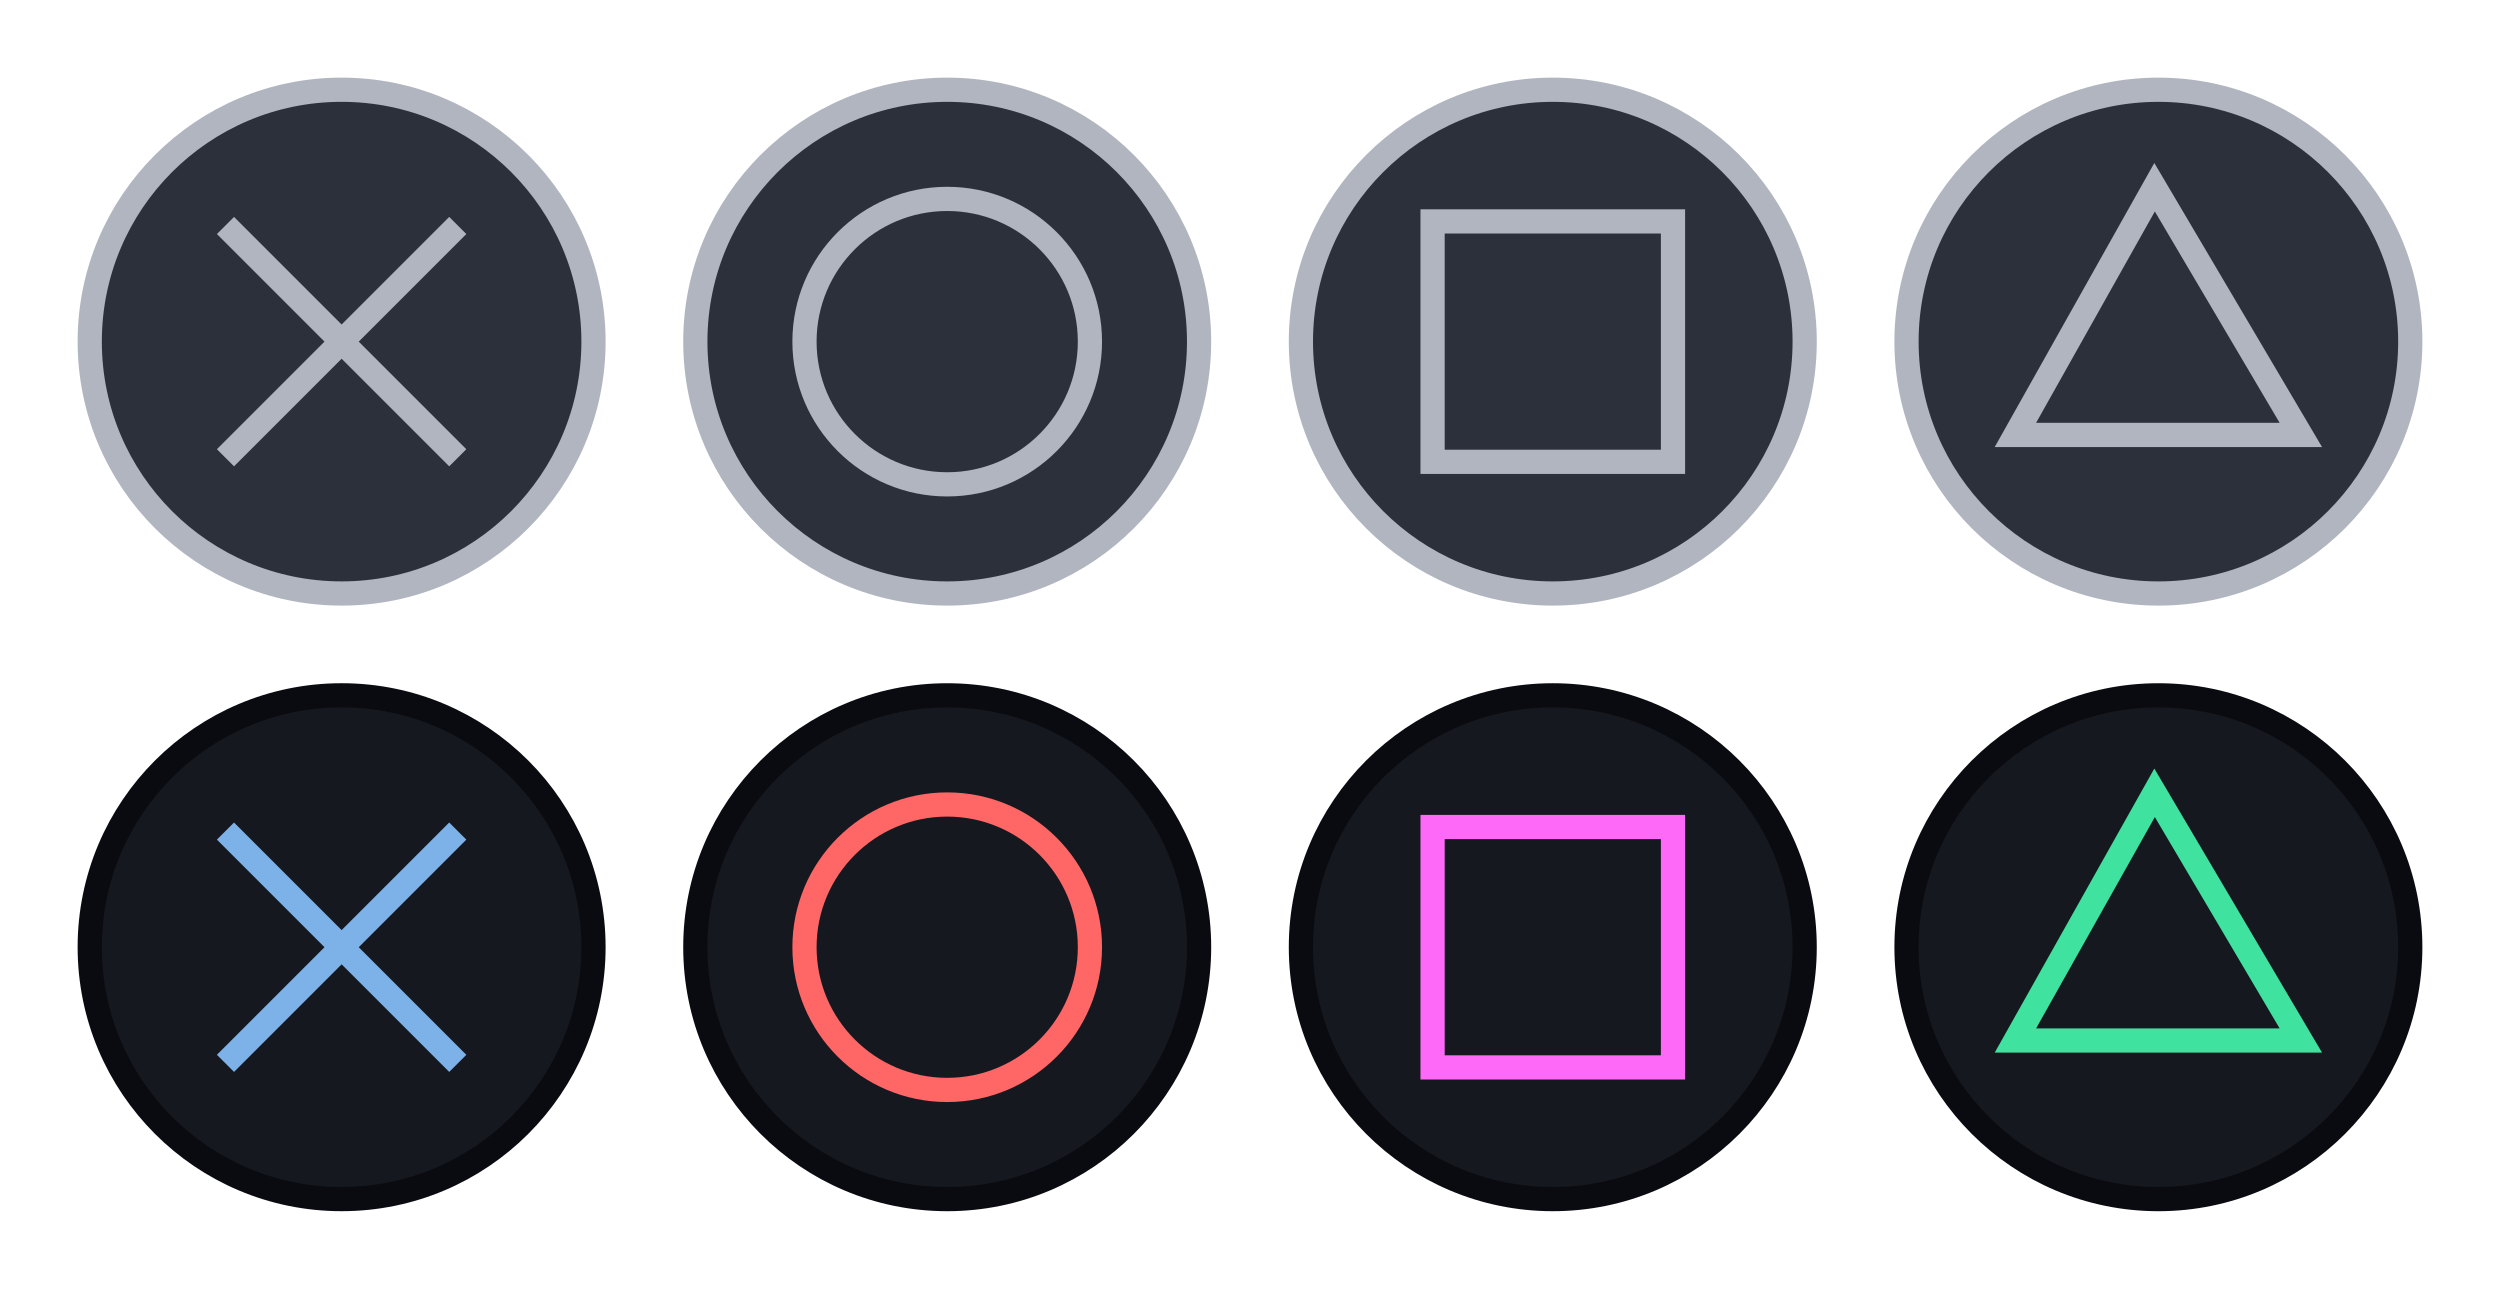
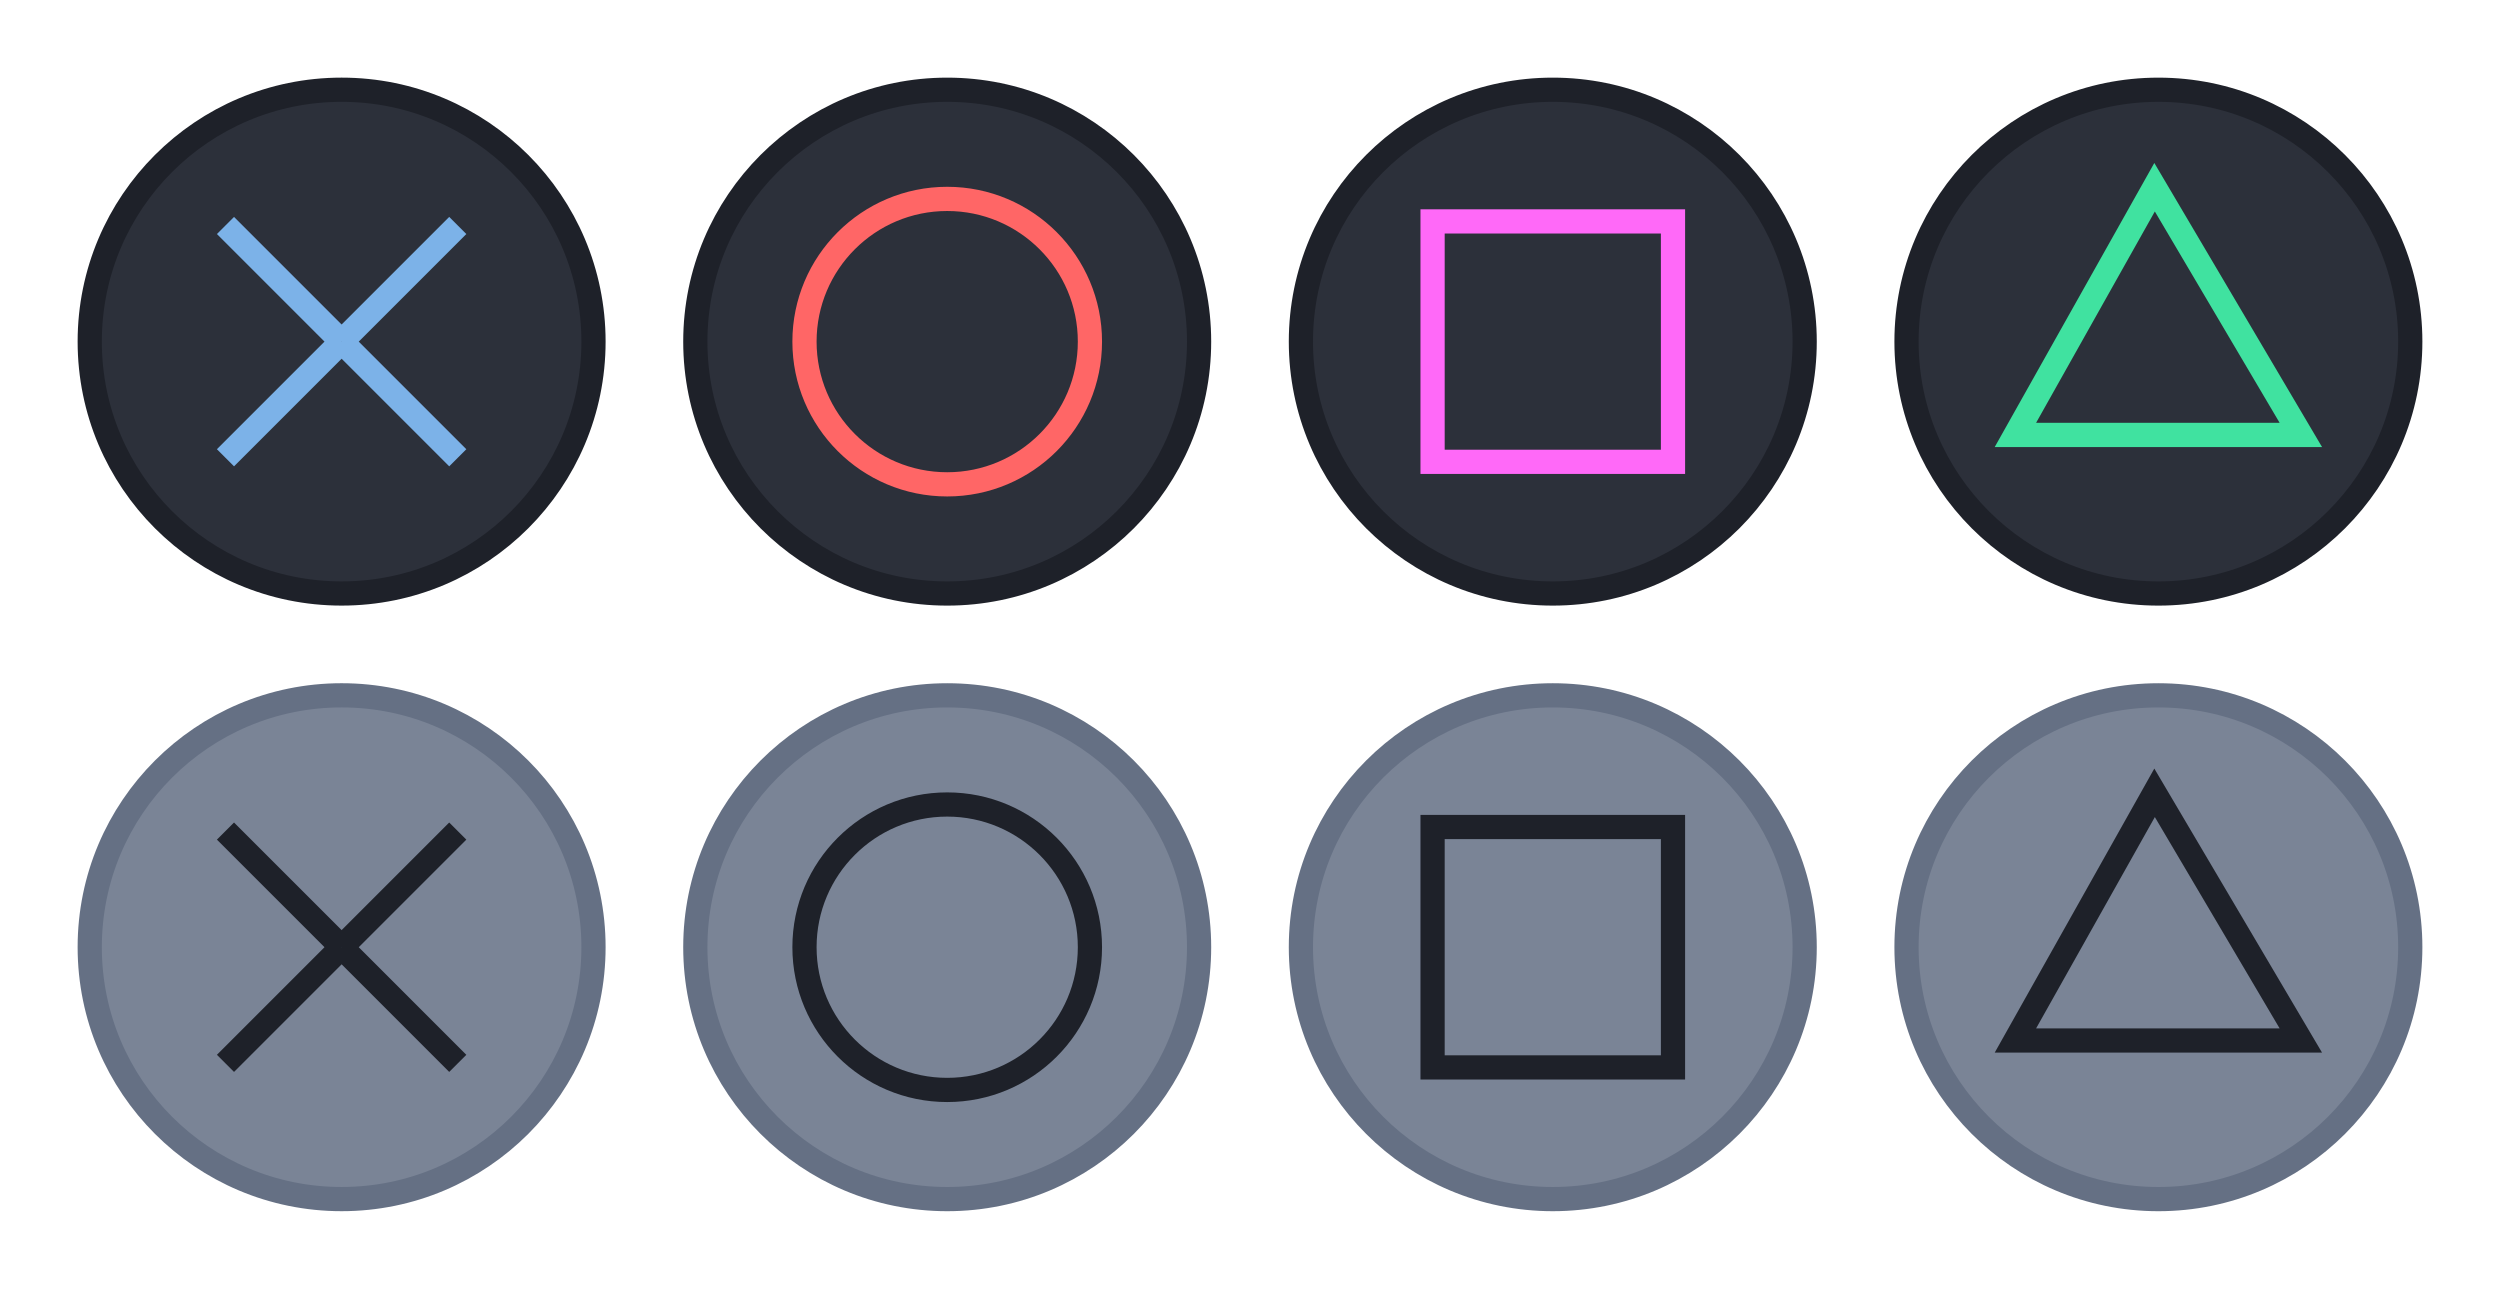
<svg xmlns="http://www.w3.org/2000/svg" width="321.994mm" height="165.997mm" viewBox="0 0 321.994 165.997" version="1.1" id="svg5">
  <defs id="defs2">
    <linearGradient id="linearGradient8705">
      <stop style="stop-color:#0000ff;stop-opacity:1;" offset="0" id="stop8703" />
    </linearGradient>
    <linearGradient id="linearGradient8655">
      <stop style="stop-color:#0000ff;stop-opacity:1;" offset="0" id="stop8653" />
    </linearGradient>
    <linearGradient id="linearGradient8629">
      <stop style="stop-color:#0000ff;stop-opacity:1;" offset="0" id="stop8627" />
    </linearGradient>
    <linearGradient id="linearGradient8541">
      <stop style="stop-color:#000000;stop-opacity:1;" offset="0" id="stop8539" />
    </linearGradient>
  </defs>
  <style type="text/css" id="style2">
	.st0{fill:#61E0DF;}
	.st1{fill:#3ED8D2;}
</style>
  <style type="text/css" id="style2-5">
	.st0{fill:#3ED8D2;}
	.st1{fill:#61E0DF;}
	.st2{opacity:8.000000e-002;}
</style>
  <g id="g286" transform="matrix(3.897851,0,0,3.897851,-692.8602,-328.3055)">
    <g id="g258" transform="translate(29.65167,37.77246)">
-       <circle style="opacity:1;fill:#16181f;fill-opacity:1;stroke:#0a0b10;stroke-width:0.8;stroke-miterlimit:4;stroke-dasharray:none" id="circle254" cx="219.423" cy="77.754" r="8.323" />
-       <path style="fill:none;stroke:#40e2a0;stroke-width:0.8;stroke-linecap:butt;stroke-linejoin:miter;stroke-miterlimit:4;stroke-dasharray:none;stroke-opacity:1" d="m 219.297,72.652 -4.599,8.185 h 9.432 z" id="path256" />
+       <circle style="opacity:1;fill:#7a8496;fill-opacity:1;stroke:#657084;stroke-width:0.8;stroke-miterlimit:4;stroke-dasharray:none" id="circle254" cx="219.423" cy="77.754" r="8.323" />
+       <path style="fill:none;stroke:#1e2129;stroke-width:0.8;stroke-linecap:butt;stroke-linejoin:miter;stroke-miterlimit:4;stroke-dasharray:none;stroke-opacity:1" d="m 219.297,72.652 -4.599,8.185 h 9.432 z" id="path256" />
    </g>
    <g id="g264" transform="translate(28.66243,18.9313)">
-       <circle style="opacity:1;fill:#16181f;fill-opacity:1;stroke:#0a0b10;stroke-width:0.8;stroke-miterlimit:4;stroke-dasharray:none" id="circle260" cx="200.401" cy="96.595" r="8.323" />
-       <rect style="fill:none;stroke:#ff69f8;stroke-width:0.8;stroke-miterlimit:4;stroke-dasharray:none;stroke-opacity:1" id="rect262" width="7.944" height="7.944" x="196.429" y="92.623" />
+       <circle style="opacity:1;fill:#7a8496;fill-opacity:1;stroke:#657084;stroke-width:0.8;stroke-miterlimit:4;stroke-dasharray:none" id="circle260" cx="200.401" cy="96.595" r="8.323" />
+       <rect style="fill:none;stroke:#1e2129;stroke-width:0.8;stroke-miterlimit:4;stroke-dasharray:none;stroke-opacity:1" id="rect262" width="7.944" height="7.944" x="196.429" y="92.623" />
    </g>
    <g id="g270" transform="translate(-29.21088,19.02144)" style="display:inline">
-       <circle style="opacity:1;fill:#16181f;fill-opacity:1;stroke:#0a0b10;stroke-width:0.8;stroke-miterlimit:4;stroke-dasharray:none" id="circle266" cx="238.264" cy="96.505" r="8.323" />
-       <circle style="fill:none;stroke:#ff6666;stroke-width:0.8;stroke-miterlimit:4;stroke-dasharray:none;stroke-opacity:1" id="circle268" cx="238.264" cy="96.505" r="4.716" />
+       <circle style="opacity:1;fill:#7a8496;fill-opacity:1;stroke:#657084;stroke-width:0.8;stroke-miterlimit:4;stroke-dasharray:none" id="circle266" cx="238.264" cy="96.505" r="8.323" />
+       <circle style="fill:none;stroke:#1e2129;stroke-width:0.8;stroke-miterlimit:4;stroke-dasharray:none;stroke-opacity:1" id="circle268" cx="238.264" cy="96.505" r="4.716" />
    </g>
    <g id="g284" transform="translate(-30.47056)" style="display:inline">
-       <circle style="opacity:1;fill:#16181f;fill-opacity:1;stroke:#0a0b10;stroke-width:0.8;stroke-miterlimit:4;stroke-dasharray:none" id="circle272" cx="219.513" cy="115.526" r="8.323" />
-       <g id="g282" style="fill:none;stroke:#7cb2e8;stroke-width:0.8;stroke-linecap:butt;stroke-linejoin:bevel;stroke-miterlimit:4;stroke-dasharray:none;stroke-opacity:1" transform="translate(0.1022206,-0.2806033)">
-         <path style="fill:none;stroke:#7cb2e8;stroke-width:0.8;stroke-linecap:butt;stroke-linejoin:bevel;stroke-miterlimit:4;stroke-dasharray:none;stroke-opacity:1" d="m 219.411,115.807 3.838,3.838 z" id="path274" />
-         <path style="fill:none;stroke:#7cb2e8;stroke-width:0.8;stroke-linecap:butt;stroke-linejoin:bevel;stroke-miterlimit:4;stroke-dasharray:none;stroke-opacity:1" d="m 219.411,115.807 -3.838,3.838 z" id="path276" />
-         <path style="fill:none;stroke:#7cb2e8;stroke-width:0.8;stroke-linecap:butt;stroke-linejoin:bevel;stroke-miterlimit:4;stroke-dasharray:none;stroke-opacity:1" d="m 219.411,115.807 3.838,-3.838 z" id="path278" />
-         <path style="fill:none;stroke:#7cb2e8;stroke-width:0.8;stroke-linecap:butt;stroke-linejoin:bevel;stroke-miterlimit:4;stroke-dasharray:none;stroke-opacity:1" d="m 219.411,115.807 -3.838,-3.838 z" id="path280" />
+       <circle style="opacity:1;fill:#7a8496;fill-opacity:1;stroke:#657084;stroke-width:0.8;stroke-miterlimit:4;stroke-dasharray:none" id="circle272" cx="219.513" cy="115.526" r="8.323" />
+       <g id="g282" style="fill:none;stroke:#1e2129;stroke-width:0.8;stroke-linecap:butt;stroke-linejoin:bevel;stroke-miterlimit:4;stroke-dasharray:none;stroke-opacity:1" transform="translate(0.1022206,-0.2806033)">
+         <path style="fill:none;stroke:#1e2129;stroke-width:0.8;stroke-linecap:butt;stroke-linejoin:bevel;stroke-miterlimit:4;stroke-dasharray:none;stroke-opacity:1" d="m 219.411,115.807 3.838,3.838 z" id="path274" />
+         <path style="fill:none;stroke:#1e2129;stroke-width:0.8;stroke-linecap:butt;stroke-linejoin:bevel;stroke-miterlimit:4;stroke-dasharray:none;stroke-opacity:1" d="m 219.411,115.807 -3.838,3.838 z" id="path276" />
+         <path style="fill:none;stroke:#1e2129;stroke-width:0.8;stroke-linecap:butt;stroke-linejoin:bevel;stroke-miterlimit:4;stroke-dasharray:none;stroke-opacity:1" d="m 219.411,115.807 3.838,-3.838 z" id="path278" />
+         <path style="fill:none;stroke:#1e2129;stroke-width:0.8;stroke-linecap:butt;stroke-linejoin:bevel;stroke-miterlimit:4;stroke-dasharray:none;stroke-opacity:1" d="m 219.411,115.807 -3.838,-3.838 z" id="path280" />
      </g>
    </g>
  </g>
  <g id="g26603" transform="matrix(3.897851,0,0,3.897851,-692.8602,-406.3042)">
    <g id="g26533" transform="translate(29.65167,37.77246)">
-       <circle style="opacity:1;fill:#2c303a;fill-opacity:1;stroke:#b0b5c0;stroke-width:0.8;stroke-miterlimit:4;stroke-dasharray:none" id="circle5303" cx="219.423" cy="77.754" r="8.323" />
-       <path style="fill:none;stroke:#b0b5c0;stroke-width:0.8;stroke-linecap:butt;stroke-linejoin:miter;stroke-miterlimit:4;stroke-dasharray:none;stroke-opacity:1" d="m 219.297,72.652 -4.599,8.185 h 9.432 z" id="path1027" />
+       <circle style="opacity:1;fill:#2c303a;fill-opacity:1;stroke:#1e2129;stroke-width:0.8;stroke-miterlimit:4;stroke-dasharray:none" id="circle5303" cx="219.423" cy="77.754" r="8.323" />
+       <path style="fill:none;stroke:#40e2a0;stroke-width:0.8;stroke-linecap:butt;stroke-linejoin:miter;stroke-miterlimit:4;stroke-dasharray:none;stroke-opacity:1" d="m 219.297,72.652 -4.599,8.185 h 9.432 z" id="path1027" />
    </g>
    <g id="g26540" transform="translate(28.66243,18.9313)">
-       <circle style="opacity:1;fill:#2c303a;fill-opacity:1;stroke:#b0b5c0;stroke-width:0.8;stroke-miterlimit:4;stroke-dasharray:none" id="path4751" cx="200.401" cy="96.595" r="8.323" />
-       <rect style="fill:none;stroke:#b0b5c0;stroke-width:0.8;stroke-miterlimit:4;stroke-dasharray:none" id="rect2069" width="7.944" height="7.944" x="196.429" y="92.623" />
+       <circle style="opacity:1;fill:#2c303a;fill-opacity:1;stroke:#1e2129;stroke-width:0.8;stroke-miterlimit:4;stroke-dasharray:none" id="path4751" cx="200.401" cy="96.595" r="8.323" />
+       <rect style="fill:none;stroke:#ff69f8;stroke-width:0.8;stroke-miterlimit:4;stroke-dasharray:none" id="rect2069" width="7.944" height="7.944" x="196.429" y="92.623" />
    </g>
    <g id="g26547" transform="translate(-29.21088,19.02144)" style="display:inline">
-       <circle style="opacity:1;fill:#2c303a;fill-opacity:1;stroke:#b0b5c0;stroke-width:0.8;stroke-miterlimit:4;stroke-dasharray:none" id="circle5476" cx="238.264" cy="96.505" r="8.323" />
-       <circle style="fill:none;stroke:#b0b5c0;stroke-width:0.8;stroke-miterlimit:4;stroke-dasharray:none" id="path1692" cx="238.264" cy="96.505" r="4.716" />
+       <circle style="opacity:1;fill:#2c303a;fill-opacity:1;stroke:#1e2129;stroke-width:0.8;stroke-miterlimit:4;stroke-dasharray:none" id="circle5476" cx="238.264" cy="96.505" r="8.323" />
+       <circle style="fill:none;stroke:#ff6666;stroke-width:0.8;stroke-miterlimit:4;stroke-dasharray:none" id="path1692" cx="238.264" cy="96.505" r="4.716" />
    </g>
    <g id="g26558" transform="translate(-30.47056)" style="display:inline">
-       <circle style="opacity:1;fill:#2c303a;fill-opacity:1;stroke:#b0b5c0;stroke-width:0.8;stroke-miterlimit:4;stroke-dasharray:none" id="circle5593" cx="219.513" cy="115.526" r="8.323" />
-       <g id="g2328" style="fill:none;stroke:#b0b5c0;stroke-width:0.8;stroke-linecap:butt;stroke-linejoin:bevel;stroke-miterlimit:4;stroke-dasharray:none" transform="translate(0.1022206,-0.2806033)">
-         <path style="fill:none;stroke:#b0b5c0;stroke-width:0.8;stroke-linecap:butt;stroke-linejoin:bevel;stroke-miterlimit:4;stroke-dasharray:none;stroke-opacity:1" d="m 219.411,115.807 3.838,3.838 z" id="path2318" />
-         <path style="fill:none;stroke:#b0b5c0;stroke-width:0.8;stroke-linecap:butt;stroke-linejoin:bevel;stroke-miterlimit:4;stroke-dasharray:none;stroke-opacity:1" d="m 219.411,115.807 -3.838,3.838 z" id="path2320" />
-         <path style="fill:none;stroke:#b0b5c0;stroke-width:0.8;stroke-linecap:butt;stroke-linejoin:bevel;stroke-miterlimit:4;stroke-dasharray:none;stroke-opacity:1" d="m 219.411,115.807 3.838,-3.838 z" id="path2236" />
-         <path style="fill:none;stroke:#b0b5c0;stroke-width:0.8;stroke-linecap:butt;stroke-linejoin:bevel;stroke-miterlimit:4;stroke-dasharray:none;stroke-opacity:1" d="m 219.411,115.807 -3.838,-3.838 z" id="path2322" />
+       <circle style="opacity:1;fill:#2c303a;fill-opacity:1;stroke:#1e2129;stroke-width:0.8;stroke-miterlimit:4;stroke-dasharray:none" id="circle5593" cx="219.513" cy="115.526" r="8.323" />
+       <g id="g2328" style="fill:none;stroke:#7cb2e8;stroke-width:0.8;stroke-linecap:butt;stroke-linejoin:bevel;stroke-miterlimit:4;stroke-dasharray:none" transform="translate(0.1022206,-0.2806033)">
+         <path style="fill:none;stroke:#7cb2e8;stroke-width:0.8;stroke-linecap:butt;stroke-linejoin:bevel;stroke-miterlimit:4;stroke-dasharray:none;stroke-opacity:1" d="m 219.411,115.807 3.838,3.838 z" id="path2318" />
+         <path style="fill:none;stroke:#7cb2e8;stroke-width:0.8;stroke-linecap:butt;stroke-linejoin:bevel;stroke-miterlimit:4;stroke-dasharray:none;stroke-opacity:1" d="m 219.411,115.807 -3.838,3.838 z" id="path2320" />
+         <path style="fill:none;stroke:#7cb2e8;stroke-width:0.8;stroke-linecap:butt;stroke-linejoin:bevel;stroke-miterlimit:4;stroke-dasharray:none;stroke-opacity:1" d="m 219.411,115.807 3.838,-3.838 z" id="path2236" />
+         <path style="fill:none;stroke:#7cb2e8;stroke-width:0.8;stroke-linecap:butt;stroke-linejoin:bevel;stroke-miterlimit:4;stroke-dasharray:none;stroke-opacity:1" d="m 219.411,115.807 -3.838,-3.838 z" id="path2322" />
      </g>
    </g>
  </g>
</svg>
